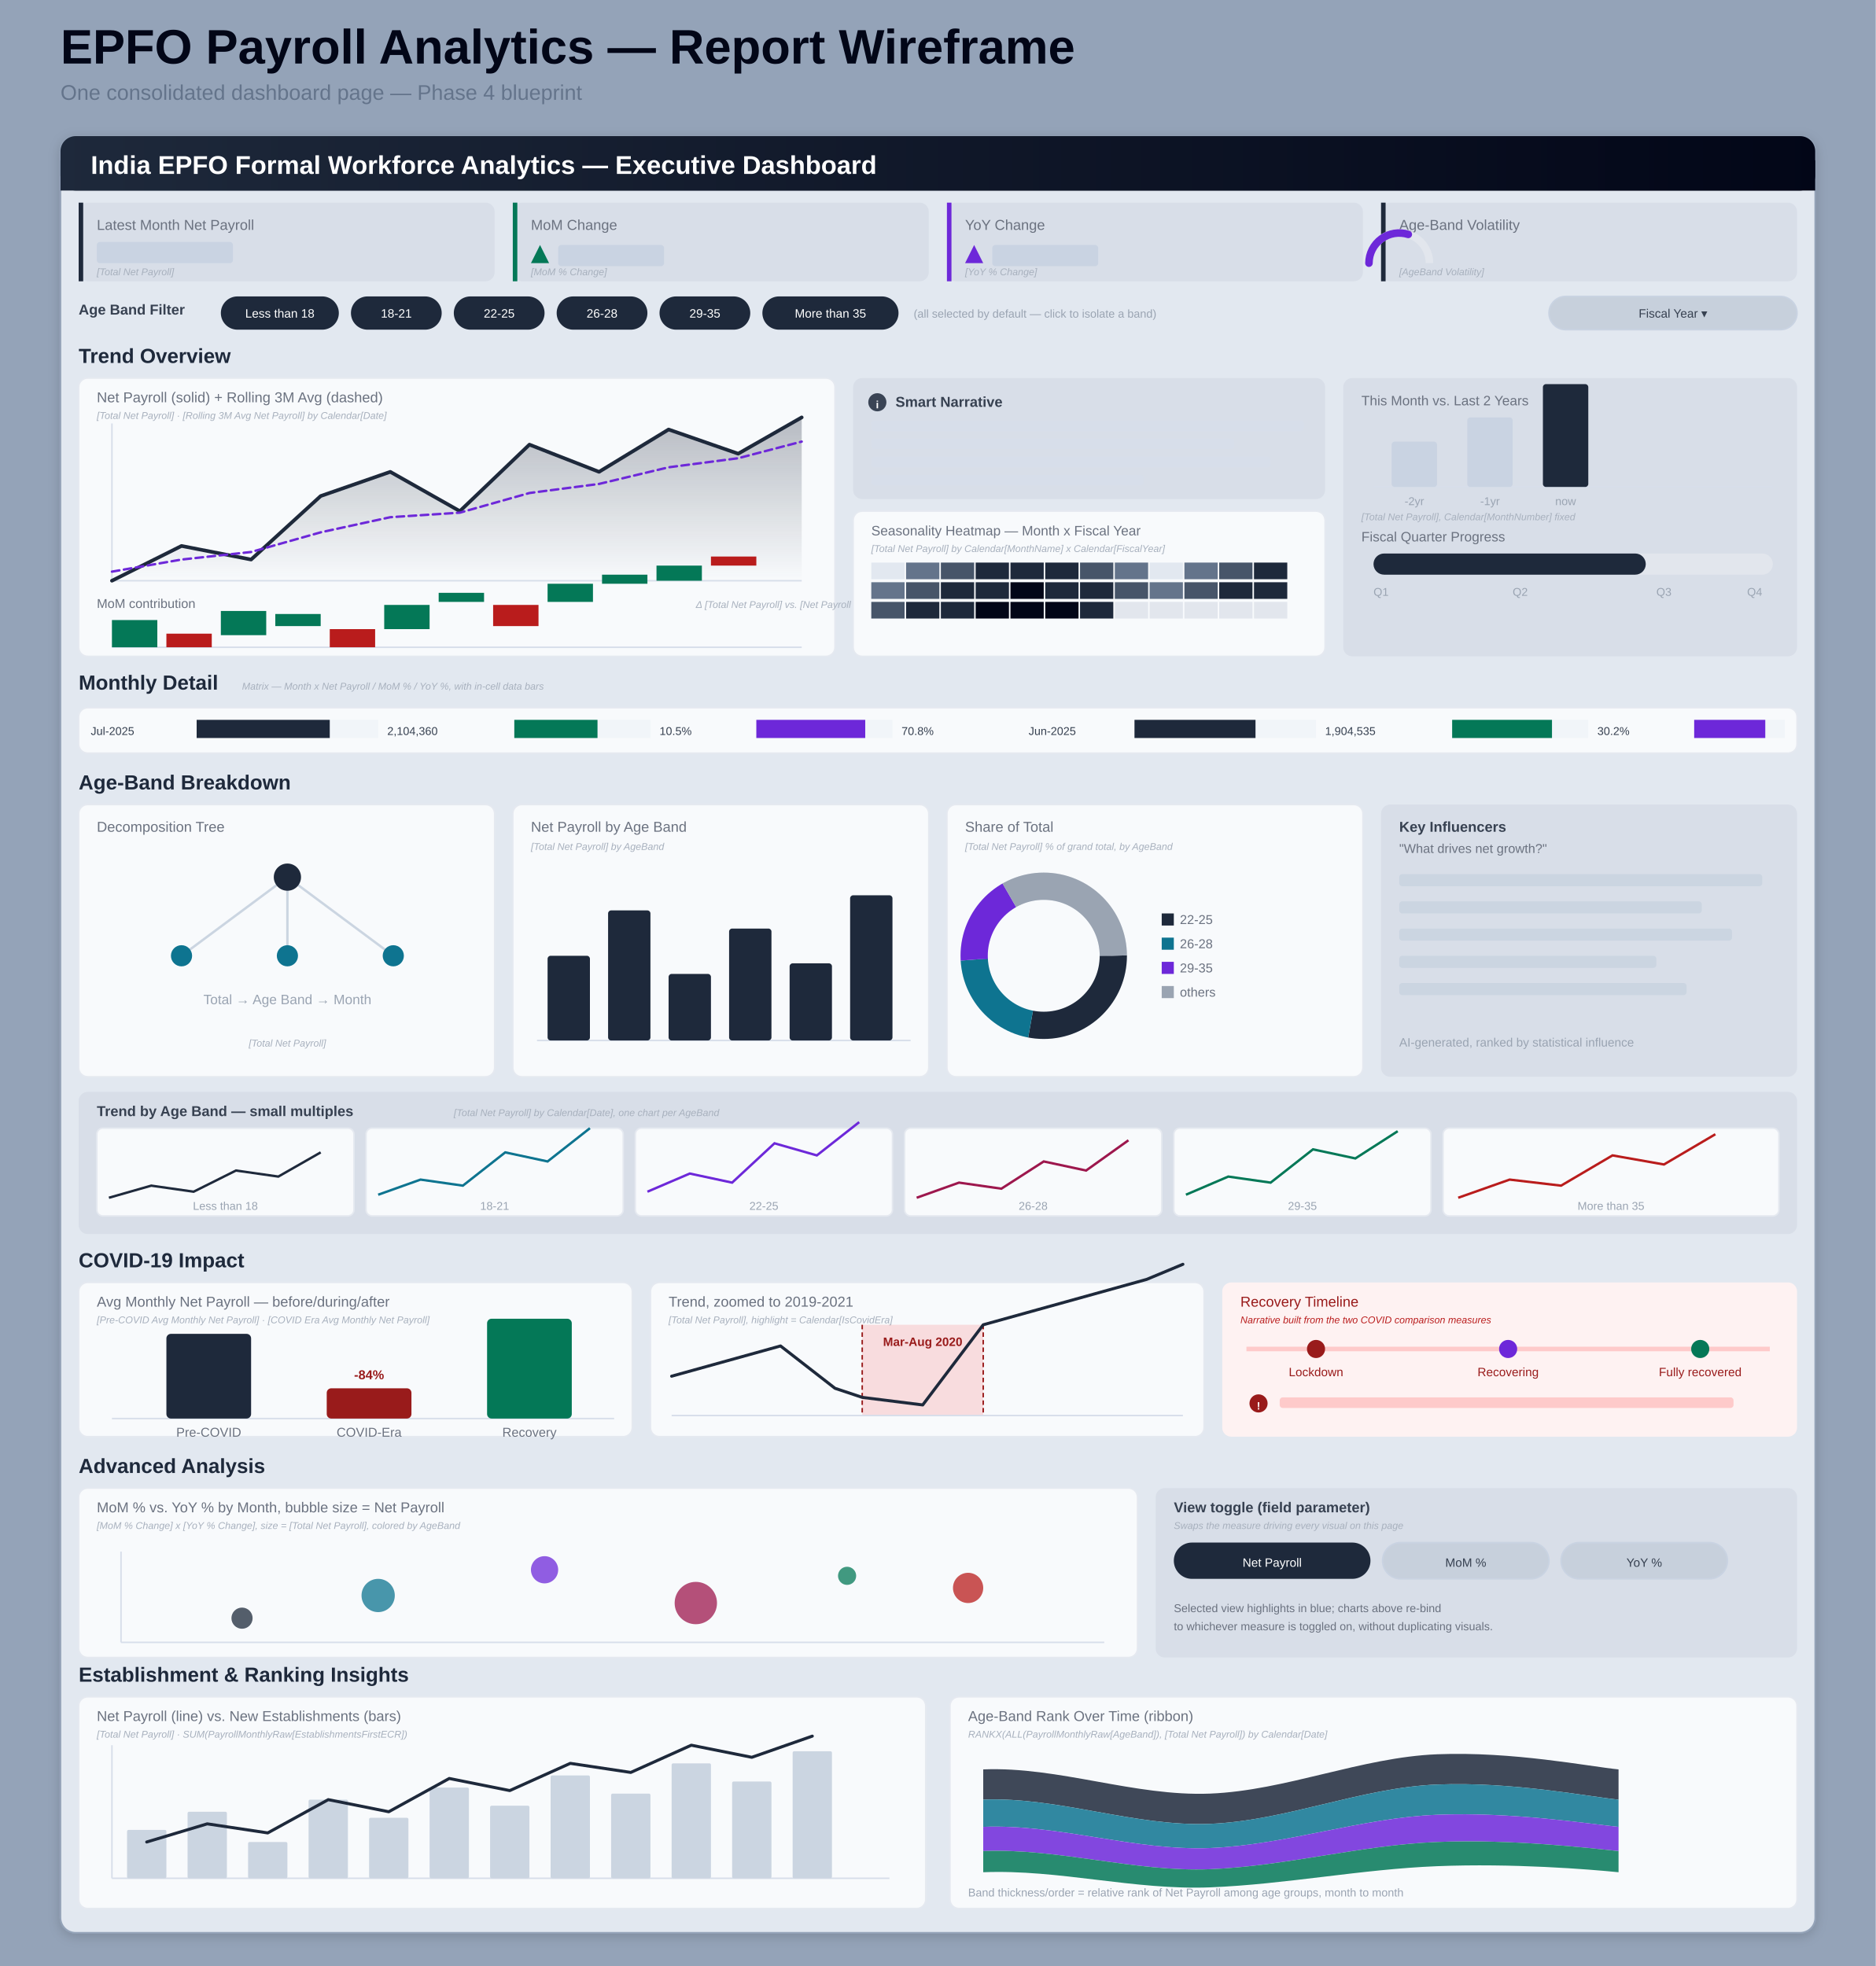
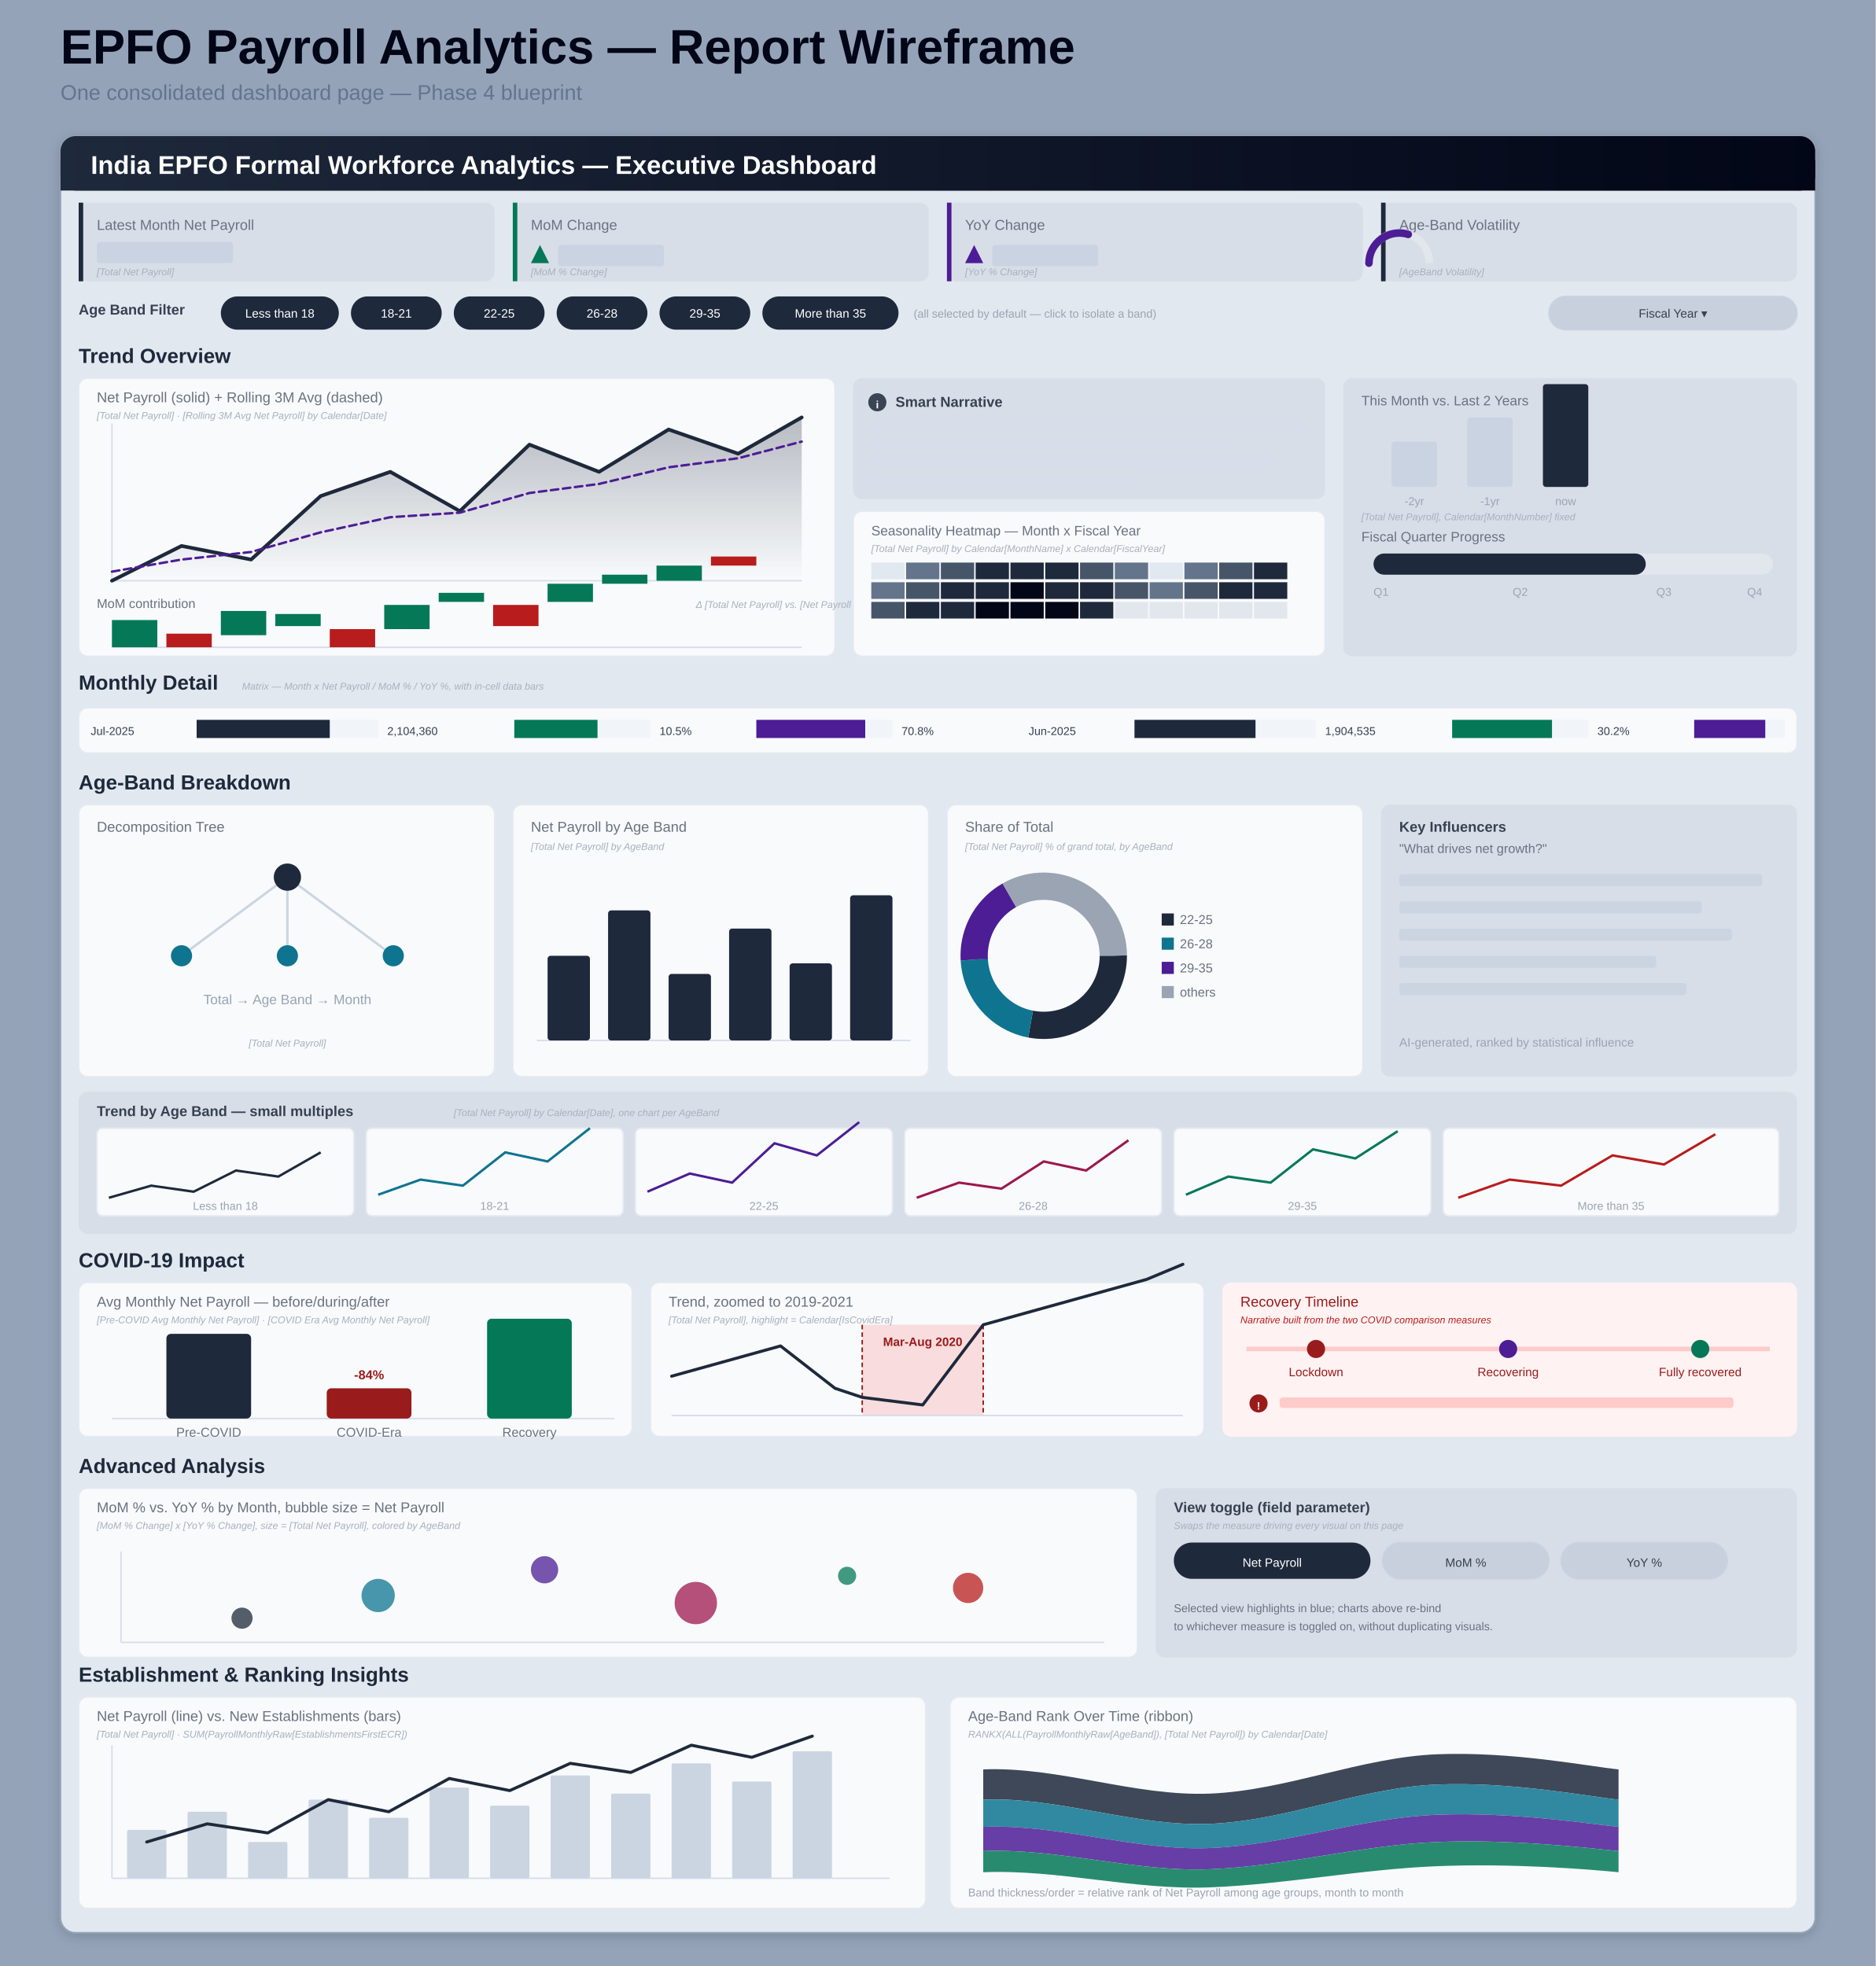
<svg xmlns="http://www.w3.org/2000/svg" viewBox="0 0 1240 1300" font-family="Segoe UI, Arial, sans-serif">
  <defs>
    <filter id="cardShadow" x="-20%" y="-20%" width="140%" height="140%">
      <feDropShadow dx="0" dy="2" stdDeviation="4" flood-color="#020617" flood-opacity="0.16" />
    </filter>
    <linearGradient id="areaFill" x1="0" y1="0" x2="0" y2="1">
      <stop offset="0%" stop-color="#1E293B" stop-opacity="0.30" />
      <stop offset="100%" stop-color="#1E293B" stop-opacity="0" />
    </linearGradient>
    <linearGradient id="headerGradient" x1="0" y1="0" x2="1" y2="0">
      <stop offset="0%" stop-color="#1E293B" />
      <stop offset="100%" stop-color="#020617" />
    </linearGradient>
  </defs>
  <rect x="0" y="0" width="1240" height="1300" fill="#94A3B8" />
  <text x="40" y="42" font-size="32" font-weight="800" fill="#020617">EPFO Payroll Analytics — Report Wireframe</text>
  <text x="40" y="66" font-size="14" fill="#64748B">One consolidated dashboard page — Phase 4 blueprint</text>
  <g transform="translate(40,90)">
    <rect x="0" y="0" width="1160" height="1188" rx="10" fill="#E2E8F0" stroke="#94A3B8" filter="url(#cardShadow)" />
    <rect x="0" y="0" width="1160" height="36" rx="10" fill="url(#headerGradient)" />
    <rect x="0" y="16" width="1160" height="20" fill="url(#headerGradient)" />
    <text x="20" y="25" font-size="17" font-weight="700" fill="#ffffff">India EPFO Formal Workforce Analytics — Executive Dashboard</text>
    <rect x="12" y="44" width="275" height="52" rx="6" fill="#D8DEE8" />
    <rect x="12" y="44" width="3" height="52" fill="#1E293B" />
    <rect x="299" y="44" width="275" height="52" rx="6" fill="#D8DEE8" />
    <rect x="299" y="44" width="3" height="52" fill="#047857" />
    <rect x="586" y="44" width="275" height="52" rx="6" fill="#D8DEE8" />
-     <rect x="586" y="44" width="3" height="52" fill="#6D28D9" />
+     <rect x="586" y="44" width="3" height="52" fill="#4C1D95" />
    <rect x="873" y="44" width="275" height="52" rx="6" fill="#D8DEE8" />
    <rect x="873" y="44" width="3" height="52" fill="#1E293B" />
    <g font-size="9.5" fill="#6b7280">
      <text x="24" y="62">Latest Month Net Payroll</text>
      <text x="24" y="92" font-size="6.5" font-style="italic" fill="#a7b0bd">[Total Net Payroll]</text>
      <rect x="24" y="70" width="90" height="14" rx="2" fill="#c9d3e2" />
      <text x="311" y="62">MoM Change</text>
      <g transform="translate(311,72)">
        <polygon points="0,12 6,0 12,12" fill="#047857" />
      </g>
      <rect x="329" y="72" width="70" height="14" rx="2" fill="#c9d3e2" />
      <text x="311" y="92" font-size="6.5" font-style="italic" fill="#a7b0bd">[MoM % Change]</text>
      <text x="598" y="62">YoY Change</text>
      <g transform="translate(598,72)">
-         <polygon points="0,12 6,0 12,12" fill="#6D28D9" />
+         <polygon points="0,12 6,0 12,12" fill="#4C1D95" />
      </g>
      <rect x="616" y="72" width="70" height="14" rx="2" fill="#c9d3e2" />
      <text x="598" y="92" font-size="6.5" font-style="italic" fill="#a7b0bd">[YoY % Change]</text>
      <text x="885" y="62">Age-Band Volatility</text>
      <text x="885" y="92" font-size="6.5" font-style="italic" fill="#a7b0bd">[AgeBand Volatility]</text>
      <g transform="translate(885,84)">
        <path d="M -20,0 A 20,20 0 0 1 20,0" fill="none" stroke="#e2e6ed" stroke-width="5" />
-         <path d="M -20,0 A 20,20 0 0 1 6,-19" fill="none" stroke="#6D28D9" stroke-width="5" stroke-linecap="round" />
+         <path d="M -20,0 A 20,20 0 0 1 6,-19" fill="none" stroke="#4C1D95" stroke-width="5" stroke-linecap="round" />
      </g>
    </g>
    <text x="12" y="118" font-size="9.5" fill="#374151" font-weight="600">Age Band Filter</text>
    <g font-size="8">
      <rect x="106" y="106" width="78" height="22" rx="11" fill="#1E293B" />
      <text x="145" y="120" fill="#ffffff" text-anchor="middle">Less than 18</text>
      <rect x="192" y="106" width="60" height="22" rx="11" fill="#1E293B" />
      <text x="222" y="120" fill="#ffffff" text-anchor="middle">18-21</text>
      <rect x="260" y="106" width="60" height="22" rx="11" fill="#1E293B" />
      <text x="290" y="120" fill="#ffffff" text-anchor="middle">22-25</text>
      <rect x="328" y="106" width="60" height="22" rx="11" fill="#1E293B" />
      <text x="358" y="120" fill="#ffffff" text-anchor="middle">26-28</text>
      <rect x="396" y="106" width="60" height="22" rx="11" fill="#1E293B" />
      <text x="426" y="120" fill="#ffffff" text-anchor="middle">29-35</text>
      <rect x="464" y="106" width="90" height="22" rx="11" fill="#1E293B" />
      <text x="509" y="120" fill="#ffffff" text-anchor="middle">More than 35</text>
    </g>
    <text x="564" y="120" font-size="7.5" fill="#9aa4b2">(all selected by default — click to isolate a band)</text>
    <rect x="984" y="106" width="164" height="22" rx="11" fill="#C7D0DC" stroke="#c9d3e2" />
    <text x="1066" y="120" font-size="8" fill="#374151" text-anchor="middle">Fiscal Year ▾</text>
    <text x="12" y="150" font-size="13.5" font-weight="700" fill="#1E293B">Trend Overview</text>
    <rect x="12" y="160" width="500" height="184" rx="6" fill="#F8FAFC" stroke="#e5e9f0" />
    <text x="24" y="176" font-size="9.5" fill="#6b7280">Net Payroll (solid) + Rolling 3M Avg (dashed)</text>
    <text x="24" y="187" font-size="6.5" font-style="italic" fill="#a7b0bd">[Total Net Payroll] · [Rolling 3M Avg Net Payroll] by Calendar[Date]</text>
    <line x1="34" y1="190" x2="34" y2="294" stroke="#d7deea" />
    <line x1="34" y1="294" x2="490" y2="294" stroke="#d7deea" />
    <polygon points="34,294 80,271 126,280 172,238 218,222 264,248 310,204 356,222 402,194 448,210 490,186 490,294" fill="url(#areaFill)" />
    <polyline points="34,294 80,271 126,280 172,238 218,222 264,248 310,204 356,222 402,194 448,210 490,186" fill="none" stroke="#1E293B" stroke-width="2.4" stroke-linecap="round" stroke-linejoin="round" />
-     <polyline points="34,288 80,280 126,275 172,262 218,252 264,249 310,236 356,230 402,219 448,213 490,202" fill="none" stroke="#6D28D9" stroke-width="1.6" stroke-dasharray="5,3" stroke-linecap="round" />
+     <polyline points="34,288 80,280 126,275 172,262 218,252 264,249 310,236 356,230 402,219 448,213 490,202" fill="none" stroke="#4C1D95" stroke-width="1.6" stroke-dasharray="5,3" stroke-linecap="round" />
    <text x="24" y="312" font-size="8.5" fill="#6b7280">MoM contribution</text>
    <text x="420" y="312" font-size="6.5" font-style="italic" fill="#a7b0bd">Δ [Total Net Payroll] vs. [Net Payroll PM]</text>
    <line x1="34" y1="338" x2="490" y2="338" stroke="#d7deea" />
    <g>
      <rect x="34" y="320" width="30" height="18" fill="#047857" />
      <rect x="70" y="329" width="30" height="9" fill="#B91C1C" />
      <rect x="106" y="314" width="30" height="16" fill="#047857" />
      <rect x="142" y="316" width="30" height="8" fill="#047857" />
      <rect x="178" y="326" width="30" height="12" fill="#B91C1C" />
      <rect x="214" y="310" width="30" height="16" fill="#047857" />
      <rect x="250" y="302" width="30" height="6" fill="#047857" />
      <rect x="286" y="310" width="30" height="14" fill="#B91C1C" />
      <rect x="322" y="296" width="30" height="12" fill="#047857" />
      <rect x="358" y="290" width="30" height="6" fill="#047857" />
      <rect x="394" y="284" width="30" height="10" fill="#047857" />
      <rect x="430" y="278" width="30" height="6" fill="#B91C1C" />
    </g>
    <rect x="524" y="160" width="312" height="80" rx="6" fill="#D8DEE8" />
    <circle cx="540" cy="176" r="6" fill="#1E293B" opacity="0.85" />
    <text x="540" y="180" font-size="7" fill="#ffffff" text-anchor="middle" font-weight="700">i</text>
    <text x="552" y="179" font-size="9.5" fill="#374151" font-weight="600">Smart Narrative</text>
    <rect x="536" y="188" width="286" height="7" rx="2" fill="#d7deea" />
    <rect x="536" y="200" width="240" height="7" rx="2" fill="#d7deea" />
    <rect x="536" y="212" width="264" height="7" rx="2" fill="#d7deea" />
    <rect x="536" y="224" width="180" height="7" rx="2" fill="#d7deea" />
    <rect x="524" y="248" width="312" height="96" rx="6" fill="#F8FAFC" stroke="#e5e9f0" />
    <text x="536" y="264" font-size="9" fill="#6b7280">Seasonality Heatmap — Month x Fiscal Year</text>
    <text x="536" y="275" font-size="6.5" font-style="italic" fill="#a7b0bd">[Total Net Payroll] by Calendar[MonthName] x Calendar[FiscalYear]</text>
    <g transform="translate(536,282)">
      <rect x="0" y="0" width="22" height="11" fill="#E2E8F0" />
      <rect x="23" y="0" width="22" height="11" fill="#64748B" />
      <rect x="46" y="0" width="22" height="11" fill="#475569" />
      <rect x="69" y="0" width="22" height="11" fill="#1E293B" />
      <rect x="92" y="0" width="22" height="11" fill="#1E293B" />
      <rect x="115" y="0" width="22" height="11" fill="#1E293B" />
      <rect x="138" y="0" width="22" height="11" fill="#475569" />
      <rect x="161" y="0" width="22" height="11" fill="#64748B" />
      <rect x="184" y="0" width="22" height="11" fill="#E2E8F0" />
      <rect x="207" y="0" width="22" height="11" fill="#64748B" />
      <rect x="230" y="0" width="22" height="11" fill="#475569" />
      <rect x="253" y="0" width="22" height="11" fill="#1E293B" />
      <rect x="0" y="13" width="22" height="11" fill="#64748B" />
      <rect x="23" y="13" width="22" height="11" fill="#475569" />
      <rect x="46" y="13" width="22" height="11" fill="#1E293B" />
      <rect x="69" y="13" width="22" height="11" fill="#1E293B" />
      <rect x="92" y="13" width="22" height="11" fill="#020617" />
      <rect x="115" y="13" width="22" height="11" fill="#1E293B" />
      <rect x="138" y="13" width="22" height="11" fill="#1E293B" />
      <rect x="161" y="13" width="22" height="11" fill="#475569" />
      <rect x="184" y="13" width="22" height="11" fill="#64748B" />
      <rect x="207" y="13" width="22" height="11" fill="#475569" />
      <rect x="230" y="13" width="22" height="11" fill="#1E293B" />
      <rect x="253" y="13" width="22" height="11" fill="#1E293B" />
      <rect x="0" y="26" width="22" height="11" fill="#475569" />
      <rect x="23" y="26" width="22" height="11" fill="#1E293B" />
      <rect x="46" y="26" width="22" height="11" fill="#1E293B" />
      <rect x="69" y="26" width="22" height="11" fill="#020617" />
      <rect x="92" y="26" width="22" height="11" fill="#020617" />
      <rect x="115" y="26" width="22" height="11" fill="#020617" />
      <rect x="138" y="26" width="22" height="11" fill="#1E293B" />
      <rect x="161" y="26" width="22" height="11" fill="#e2e6ed" />
      <rect x="184" y="26" width="22" height="11" fill="#e2e6ed" />
      <rect x="207" y="26" width="22" height="11" fill="#e2e6ed" />
      <rect x="230" y="26" width="22" height="11" fill="#e2e6ed" />
      <rect x="253" y="26" width="22" height="11" fill="#e2e6ed" />
    </g>
    <rect x="848" y="160" width="300" height="184" rx="6" fill="#D8DEE8" />
    <text x="860" y="178" font-size="9" fill="#6b7280">This Month vs. Last 2 Years</text>
    <line x1="868" y1="232" x2="1132" y2="232" stroke="#d7deea" />
    <rect x="880" y="202" width="30" height="30" rx="2" fill="#c9d3e2" />
    <rect x="930" y="186" width="30" height="46" rx="2" fill="#c9d3e2" />
    <rect x="980" y="164" width="30" height="68" rx="2" fill="#1E293B" />
    <text x="895" y="244" font-size="7.5" fill="#9aa4b2" text-anchor="middle">-2yr</text>
    <text x="945" y="244" font-size="7.5" fill="#9aa4b2" text-anchor="middle">-1yr</text>
    <text x="995" y="244" font-size="7.5" fill="#9aa4b2" text-anchor="middle">now</text>
    <text x="860" y="254" font-size="6.5" font-style="italic" fill="#a7b0bd">[Total Net Payroll], Calendar[MonthNumber] fixed</text>
    <text x="860" y="268" font-size="9" fill="#6b7280">Fiscal Quarter Progress</text>
    <rect x="868" y="276" width="264" height="14" rx="7" fill="#e2e6ed" />
    <rect x="868" y="276" width="180" height="14" rx="7" fill="#1E293B" />
    <text x="868" y="304" font-size="7.5" fill="#9aa4b2">Q1</text>
    <text x="960" y="304" font-size="7.5" fill="#9aa4b2">Q2</text>
    <text x="1055" y="304" font-size="7.5" fill="#9aa4b2">Q3</text>
    <text x="1115" y="304" font-size="7.5" fill="#9aa4b2">Q4</text>
    <text x="12" y="366" font-size="13.5" font-weight="700" fill="#1E293B">Monthly Detail</text>
    <text x="120" y="366" font-size="6.5" font-style="italic" fill="#a7b0bd">Matrix — Month x Net Payroll / MoM % / YoY %, with in-cell data bars</text>
    <rect x="12" y="378" width="1136" height="30" rx="6" fill="#F8FAFC" stroke="#e5e9f0" />
    <g font-size="7.5" fill="#374151">
      <text x="20" y="396">Jul-2025</text>
      <rect x="90" y="386" width="120" height="12" fill="#F1F5F9" />
      <rect x="90" y="386" width="88" height="12" fill="#1E293B" />
      <text x="216" y="396">2,104,360</text>
      <rect x="300" y="386" width="90" height="12" fill="#F1F5F9" />
      <rect x="300" y="386" width="55" height="12" fill="#047857" />
      <text x="396" y="396">10.5%</text>
      <rect x="460" y="386" width="90" height="12" fill="#F1F5F9" />
-       <rect x="460" y="386" width="72" height="12" fill="#6D28D9" />
+       <rect x="460" y="386" width="72" height="12" fill="#4C1D95" />
      <text x="556" y="396">70.8%</text>
      <text x="640" y="396">Jun-2025</text>
      <rect x="710" y="386" width="120" height="12" fill="#F1F5F9" />
      <rect x="710" y="386" width="80" height="12" fill="#1E293B" />
      <text x="836" y="396">1,904,535</text>
      <rect x="920" y="386" width="90" height="12" fill="#F1F5F9" />
      <rect x="920" y="386" width="66" height="12" fill="#047857" />
      <text x="1016" y="396">30.2%</text>
      <rect x="1080" y="386" width="60" height="12" fill="#F1F5F9" />
-       <rect x="1080" y="386" width="47" height="12" fill="#6D28D9" />
+       <rect x="1080" y="386" width="47" height="12" fill="#4C1D95" />
    </g>
    <text x="12" y="432" font-size="13.5" font-weight="700" fill="#1E293B">Age-Band Breakdown</text>
    <rect x="12" y="442" width="275" height="180" rx="6" fill="#F8FAFC" stroke="#e5e9f0" />
    <text x="24" y="460" font-size="9.5" fill="#6b7280">Decomposition Tree</text>
    <g stroke="#CBD5E1" stroke-width="1.6" fill="none">
      <line x1="150" y1="490" x2="80" y2="542" />
      <line x1="150" y1="490" x2="150" y2="542" />
      <line x1="150" y1="490" x2="220" y2="542" />
    </g>
    <circle cx="150" cy="490" r="9" fill="#1E293B" />
    <circle cx="80" cy="542" r="7" fill="#0E7490" />
    <circle cx="150" cy="542" r="7" fill="#0E7490" />
    <circle cx="220" cy="542" r="7" fill="#0E7490" />
    <text x="150" y="574" font-size="9" fill="#9aa4b2" text-anchor="middle">Total → Age Band → Month</text>
    <text x="150" y="602" font-size="6.5" font-style="italic" fill="#a7b0bd" text-anchor="middle">[Total Net Payroll]</text>
    <rect x="299" y="442" width="275" height="180" rx="6" fill="#F8FAFC" stroke="#e5e9f0" />
    <text x="311" y="460" font-size="9.5" fill="#6b7280">Net Payroll by Age Band</text>
    <text x="311" y="472" font-size="6.5" font-style="italic" fill="#a7b0bd">[Total Net Payroll] by AgeBand</text>
    <line x1="315" y1="598" x2="562" y2="598" stroke="#d7deea" />
    <g fill="#1E293B">
      <rect x="322" y="542" width="28" height="56" rx="2" />
      <rect x="362" y="512" width="28" height="86" rx="2" />
      <rect x="402" y="554" width="28" height="44" rx="2" />
      <rect x="442" y="524" width="28" height="74" rx="2" />
      <rect x="482" y="547" width="28" height="51" rx="2" />
      <rect x="522" y="502" width="28" height="96" rx="2" />
    </g>
    <rect x="586" y="442" width="275" height="180" rx="6" fill="#F8FAFC" stroke="#e5e9f0" />
    <text x="598" y="460" font-size="9.5" fill="#6b7280">Share of Total</text>
    <text x="598" y="472" font-size="6.5" font-style="italic" fill="#a7b0bd">[Total Net Payroll] % of grand total, by AgeBand</text>
    <g transform="translate(650,542)">
      <circle r="46" fill="none" stroke="#e2e6ed" stroke-width="18" />
      <circle r="46" fill="none" stroke="#1E293B" stroke-width="18" stroke-dasharray="81 208" />
      <circle r="46" fill="none" stroke="#0E7490" stroke-width="18" stroke-dasharray="61 228" stroke-dashoffset="-81" />
-       <circle r="46" fill="none" stroke="#6D28D9" stroke-width="18" stroke-dasharray="51 238" stroke-dashoffset="-142" />
+       <circle r="46" fill="none" stroke="#4C1D95" stroke-width="18" stroke-dasharray="51 238" stroke-dashoffset="-142" />
      <circle r="46" fill="none" stroke="#9aa4b2" stroke-width="18" stroke-dasharray="96 193" stroke-dashoffset="-193" />
    </g>
    <g font-size="8.5" fill="#6b7280">
      <rect x="728" y="514" width="8" height="8" fill="#1E293B" />
      <text x="740" y="521">22-25</text>
      <rect x="728" y="530" width="8" height="8" fill="#0E7490" />
      <text x="740" y="537">26-28</text>
-       <rect x="728" y="546" width="8" height="8" fill="#6D28D9" />
+       <rect x="728" y="546" width="8" height="8" fill="#4C1D95" />
      <text x="740" y="553">29-35</text>
      <rect x="728" y="562" width="8" height="8" fill="#9aa4b2" />
      <text x="740" y="569">others</text>
    </g>
    <rect x="873" y="442" width="275" height="180" rx="6" fill="#D8DEE8" />
    <text x="885" y="460" font-size="9.5" fill="#374151" font-weight="600">Key Influencers</text>
    <text x="885" y="474" font-size="8.5" fill="#6b7280">"What drives net growth?"</text>
    <g fill="#CBD5E1">
      <rect x="885" y="488" width="240" height="8" rx="2" />
      <rect x="885" y="506" width="200" height="8" rx="2" />
      <rect x="885" y="524" width="220" height="8" rx="2" />
      <rect x="885" y="542" width="170" height="8" rx="2" />
      <rect x="885" y="560" width="190" height="8" rx="2" />
    </g>
    <text x="885" y="602" font-size="8" fill="#9aa4b2">AI-generated, ranked by statistical influence</text>
    <rect x="12" y="632" width="1136" height="94" rx="6" fill="#D8DEE8" />
    <text x="24" y="648" font-size="9.5" fill="#374151" font-weight="600">Trend by Age Band — small multiples</text>
    <text x="260" y="648" font-size="6.5" font-style="italic" fill="#a7b0bd">[Total Net Payroll] by Calendar[Date], one chart per AgeBand</text>
    <g font-size="7.5" fill="#9aa4b2" text-anchor="middle">
      <rect x="24" y="656" width="170" height="58" rx="4" fill="#F8FAFC" stroke="#e5e9f0" />
      <polyline points="32,702 60,694 88,698 116,684 144,688 172,672" fill="none" stroke="#1E293B" stroke-width="1.6" />
      <text x="109" y="710">Less than 18</text>
      <rect x="202" y="656" width="170" height="58" rx="4" fill="#F8FAFC" stroke="#e5e9f0" />
      <polyline points="210,700 238,690 266,694 294,672 322,678 350,656" fill="none" stroke="#0E7490" stroke-width="1.6" />
      <text x="287" y="710">18-21</text>
      <rect x="380" y="656" width="170" height="58" rx="4" fill="#F8FAFC" stroke="#e5e9f0" />
-       <polyline points="388,698 416,686 444,692 472,666 500,674 528,652" fill="none" stroke="#6D28D9" stroke-width="1.6" />
+       <polyline points="388,698 416,686 444,692 472,666 500,674 528,652" fill="none" stroke="#4C1D95" stroke-width="1.6" />
      <text x="465" y="710">22-25</text>
      <rect x="558" y="656" width="170" height="58" rx="4" fill="#F8FAFC" stroke="#e5e9f0" />
      <polyline points="566,702 594,692 622,696 650,678 678,684 706,664" fill="none" stroke="#9D174D" stroke-width="1.6" />
      <text x="643" y="710">26-28</text>
      <rect x="736" y="656" width="170" height="58" rx="4" fill="#F8FAFC" stroke="#e5e9f0" />
      <polyline points="744,700 772,688 800,692 828,670 856,676 884,658" fill="none" stroke="#047857" stroke-width="1.6" />
      <text x="821" y="710">29-35</text>
      <rect x="914" y="656" width="222" height="58" rx="4" fill="#F8FAFC" stroke="#e5e9f0" />
      <polyline points="924,702 958,690 992,694 1026,674 1060,680 1094,660" fill="none" stroke="#B91C1C" stroke-width="1.6" />
      <text x="1025" y="710">More than 35</text>
    </g>
    <text x="12" y="748" font-size="13.5" font-weight="700" fill="#1E293B">COVID-19 Impact</text>
    <rect x="12" y="758" width="366" height="102" rx="6" fill="#F8FAFC" stroke="#e5e9f0" />
    <text x="24" y="774" font-size="9.5" fill="#6b7280">Avg Monthly Net Payroll — before/during/after</text>
    <text x="24" y="785" font-size="6.5" font-style="italic" fill="#a7b0bd">[Pre-COVID Avg Monthly Net Payroll] · [COVID Era Avg Monthly Net Payroll]</text>
    <line x1="34" y1="848" x2="366" y2="848" stroke="#d7deea" />
    <rect x="70" y="792" width="56" height="56" rx="3" fill="#1E293B" />
    <text x="98" y="860" font-size="8.5" fill="#6b7280" text-anchor="middle">Pre-COVID</text>
    <rect x="176" y="828" width="56" height="20" rx="3" fill="#991B1B" />
    <text x="204" y="860" font-size="8.5" fill="#6b7280" text-anchor="middle">COVID-Era</text>
    <text x="204" y="822" font-size="8.5" fill="#991B1B" text-anchor="middle" font-weight="700">-84%</text>
    <rect x="282" y="782" width="56" height="66" rx="3" fill="#047857" />
    <text x="310" y="860" font-size="8.5" fill="#6b7280" text-anchor="middle">Recovery</text>
    <rect x="390" y="758" width="366" height="102" rx="6" fill="#F8FAFC" stroke="#e5e9f0" />
    <text x="402" y="774" font-size="9.5" fill="#6b7280">Trend, zoomed to 2019-2021</text>
    <text x="402" y="785" font-size="6.5" font-style="italic" fill="#a7b0bd">[Total Net Payroll], highlight = Calendar[IsCovidEra]</text>
    <rect x="530" y="786" width="80" height="60" fill="#F87171" opacity="0.22" />
    <line x1="530" y1="786" x2="530" y2="846" stroke="#991B1B" stroke-dasharray="3,2" />
    <line x1="610" y1="786" x2="610" y2="846" stroke="#991B1B" stroke-dasharray="3,2" />
    <text x="570" y="800" font-size="8" fill="#991B1B" text-anchor="middle" font-weight="600">Mar-Aug 2020</text>
    <line x1="404" y1="846" x2="742" y2="846" stroke="#d7deea" />
    <polyline points="404,820 440,810 476,800 512,828 530,834 570,839 610,786 646,776 682,766 718,756 742,746" fill="none" stroke="#1E293B" stroke-width="2" stroke-linecap="round" stroke-linejoin="round" />
    <rect x="768" y="758" width="380" height="102" rx="6" fill="#FEF2F2" />
    <text x="780" y="774" font-size="9.5" fill="#991B1B">Recovery Timeline</text>
    <text x="780" y="785" font-size="6.5" font-style="italic" fill="#B91C1C">Narrative built from the two COVID comparison measures</text>
    <line x1="784" y1="802" x2="1130" y2="802" stroke="#FECACA" stroke-width="3" />
    <circle cx="830" cy="802" r="6" fill="#991B1B" />
    <text x="830" y="820" font-size="8" fill="#991B1B" text-anchor="middle">Lockdown</text>
-     <circle cx="957" cy="802" r="6" fill="#6D28D9" />
+     <circle cx="957" cy="802" r="6" fill="#4C1D95" />
    <text x="957" y="820" font-size="8" fill="#991B1B" text-anchor="middle">Recovering</text>
    <circle cx="1084" cy="802" r="6" fill="#047857" />
    <text x="1084" y="820" font-size="8" fill="#991B1B" text-anchor="middle">Fully recovered</text>
    <circle cx="792" cy="838" r="6" fill="#991B1B" />
    <text x="792" y="842" font-size="7" fill="#ffffff" text-anchor="middle" font-weight="700">!</text>
    <rect x="806" y="834" width="300" height="7" rx="2" fill="#FECACA" />
    <text x="12" y="884" font-size="13.5" font-weight="700" fill="#1E293B">Advanced Analysis</text>
    <rect x="12" y="894" width="700" height="112" rx="6" fill="#F8FAFC" stroke="#e5e9f0" />
    <text x="24" y="910" font-size="9.5" fill="#6b7280">MoM % vs. YoY % by Month, bubble size = Net Payroll</text>
    <text x="24" y="921" font-size="6.5" font-style="italic" fill="#a7b0bd">[MoM % Change] x [YoY % Change], size = [Total Net Payroll], colored by AgeBand</text>
    <line x1="40" y1="936" x2="40" y2="996" stroke="#d7deea" />
    <line x1="40" y1="996" x2="690" y2="996" stroke="#d7deea" />
    <circle cx="120" cy="980" r="7" fill="#1E293B" opacity="0.75" />
    <circle cx="210" cy="965" r="11" fill="#0E7490" opacity="0.75" />
-     <circle cx="320" cy="948" r="9" fill="#6D28D9" opacity="0.75" />
+     <circle cx="320" cy="948" r="9" fill="#4C1D95" opacity="0.75" />
    <circle cx="420" cy="970" r="14" fill="#9D174D" opacity="0.75" />
    <circle cx="520" cy="952" r="6" fill="#047857" opacity="0.75" />
    <circle cx="600" cy="960" r="10" fill="#B91C1C" opacity="0.75" />
    <rect x="724" y="894" width="424" height="112" rx="6" fill="#D8DEE8" />
    <text x="736" y="910" font-size="9.5" fill="#374151" font-weight="600">View toggle (field parameter)</text>
    <text x="736" y="921" font-size="6.5" font-style="italic" fill="#a7b0bd">Swaps the measure driving every visual on this page</text>
    <rect x="736" y="930" width="130" height="24" rx="12" fill="#1E293B" />
    <text x="801" y="946" font-size="8" fill="#ffffff" text-anchor="middle">Net Payroll</text>
    <rect x="874" y="930" width="110" height="24" rx="12" fill="#C7D0DC" stroke="#c9d3e2" />
    <text x="929" y="946" font-size="8" fill="#374151" text-anchor="middle">MoM %</text>
    <rect x="992" y="930" width="110" height="24" rx="12" fill="#C7D0DC" stroke="#c9d3e2" />
    <text x="1047" y="946" font-size="8" fill="#374151" text-anchor="middle">YoY %</text>
    <text x="736" y="976" font-size="7.5" fill="#6b7280">Selected view highlights in blue; charts above re-bind</text>
    <text x="736" y="988" font-size="7.5" fill="#6b7280">to whichever measure is toggled on, without duplicating visuals.</text>
    <text x="12" y="1022" font-size="13.5" font-weight="700" fill="#1E293B">Establishment &amp; Ranking Insights</text>
    <rect x="12" y="1032" width="560" height="140" rx="6" fill="#F8FAFC" stroke="#e5e9f0" />
    <text x="24" y="1048" font-size="9.5" fill="#6b7280">Net Payroll (line) vs. New Establishments (bars)</text>
    <text x="24" y="1059" font-size="6.5" font-style="italic" fill="#a7b0bd">[Total Net Payroll] · SUM(PayrollMonthlyRaw[EstablishmentsFirstECR])</text>
    <line x1="34" y1="1064" x2="34" y2="1152" stroke="#d7deea" />
    <line x1="34" y1="1152" x2="548" y2="1152" stroke="#d7deea" />
    <g fill="#CBD5E1">
      <rect x="44" y="1120" width="26" height="32" rx="1" />
      <rect x="84" y="1108" width="26" height="44" rx="1" />
      <rect x="124" y="1128" width="26" height="24" rx="1" />
      <rect x="164" y="1100" width="26" height="52" rx="1" />
      <rect x="204" y="1112" width="26" height="40" rx="1" />
      <rect x="244" y="1092" width="26" height="60" rx="1" />
      <rect x="284" y="1104" width="26" height="48" rx="1" />
      <rect x="324" y="1084" width="26" height="68" rx="1" />
      <rect x="364" y="1096" width="26" height="56" rx="1" />
      <rect x="404" y="1076" width="26" height="76" rx="1" />
      <rect x="444" y="1088" width="26" height="64" rx="1" />
      <rect x="484" y="1068" width="26" height="84" rx="1" />
    </g>
    <polyline points="57,1128 97,1116 137,1122 177,1100 217,1108 257,1086 297,1094 337,1076 377,1082 417,1064 457,1072 497,1058" fill="none" stroke="#1E293B" stroke-width="2" stroke-linecap="round" stroke-linejoin="round" />
    <rect x="588" y="1032" width="560" height="140" rx="6" fill="#F8FAFC" stroke="#e5e9f0" />
    <text x="600" y="1048" font-size="9.5" fill="#6b7280">Age-Band Rank Over Time (ribbon)</text>
    <text x="600" y="1059" font-size="6.5" font-style="italic" fill="#a7b0bd">RANKX(ALL(PayrollMonthlyRaw[AgeBand]), [Total Net Payroll]) by Calendar[Date]</text>
    <g opacity="0.85">
      <path d="M 610,1080 C 660,1078 710,1098 760,1096 C 810,1094 860,1072 910,1070 C 960,1068 1010,1078 1030,1080 L 1030,1100 C 1010,1098 960,1088 910,1090 C 860,1092 810,1114 760,1116 C 710,1118 660,1098 610,1100 Z" fill="#1E293B" />
      <path d="M 610,1100 C 660,1098 710,1118 760,1116 C 810,1114 860,1092 910,1090 C 960,1088 1010,1098 1030,1100 L 1030,1118 C 1010,1116 960,1108 910,1110 C 860,1112 810,1130 760,1132 C 710,1134 660,1116 610,1118 Z" fill="#0E7490" />
-       <path d="M 610,1118 C 660,1116 710,1134 760,1132 C 810,1130 860,1112 910,1110 C 960,1108 1010,1116 1030,1118 L 1030,1134 C 1010,1132 960,1126 910,1128 C 860,1130 810,1144 760,1146 C 710,1148 660,1132 610,1134 Z" fill="#6D28D9" />
+       <path d="M 610,1118 C 660,1116 710,1134 760,1132 C 810,1130 860,1112 910,1110 C 960,1108 1010,1116 1030,1118 L 1030,1134 C 1010,1132 960,1126 910,1128 C 860,1130 810,1144 760,1146 C 710,1148 660,1132 610,1134 Z" fill="#4C1D95" />
      <path d="M 610,1134 C 660,1132 710,1148 760,1146 C 810,1144 860,1130 910,1128 C 960,1126 1010,1132 1030,1134 L 1030,1148 C 1010,1146 960,1142 910,1144 C 860,1146 810,1156 760,1158 C 710,1160 660,1146 610,1148 Z" fill="#047857" />
    </g>
    <text x="600" y="1164" font-size="7.5" fill="#9aa4b2">Band thickness/order = relative rank of Net Payroll among age groups, month to month</text>
  </g>
</svg>
